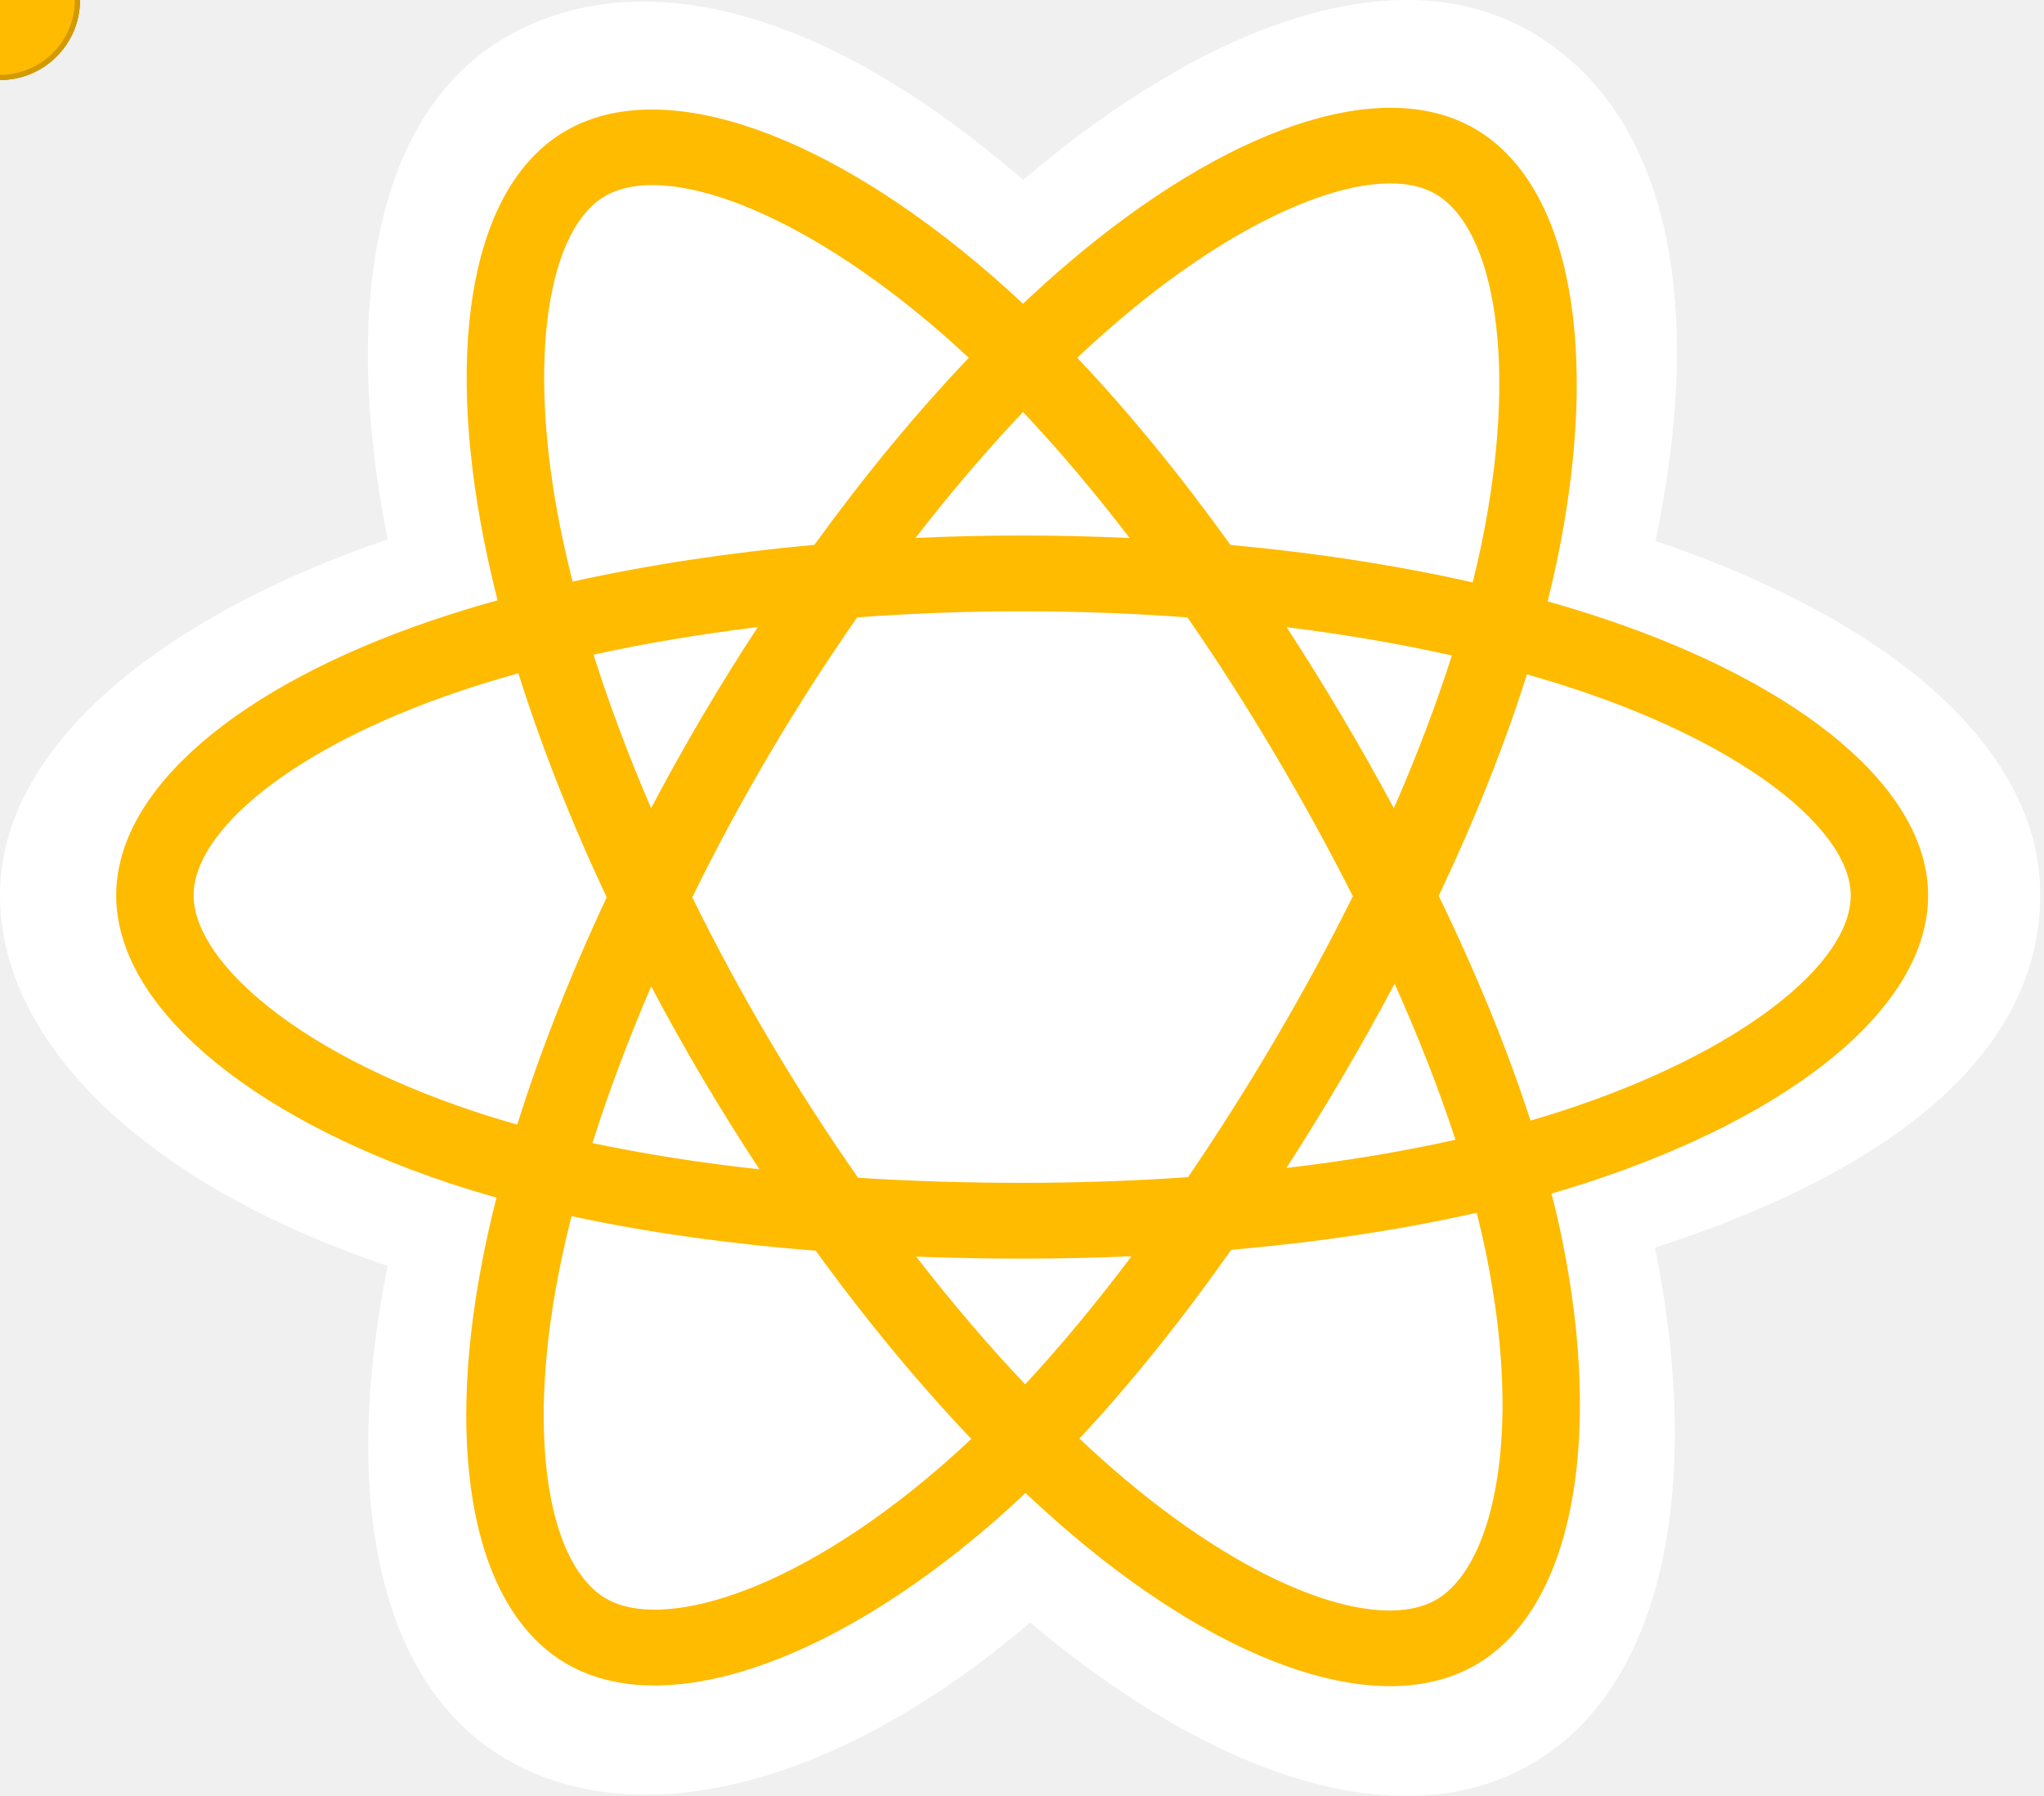
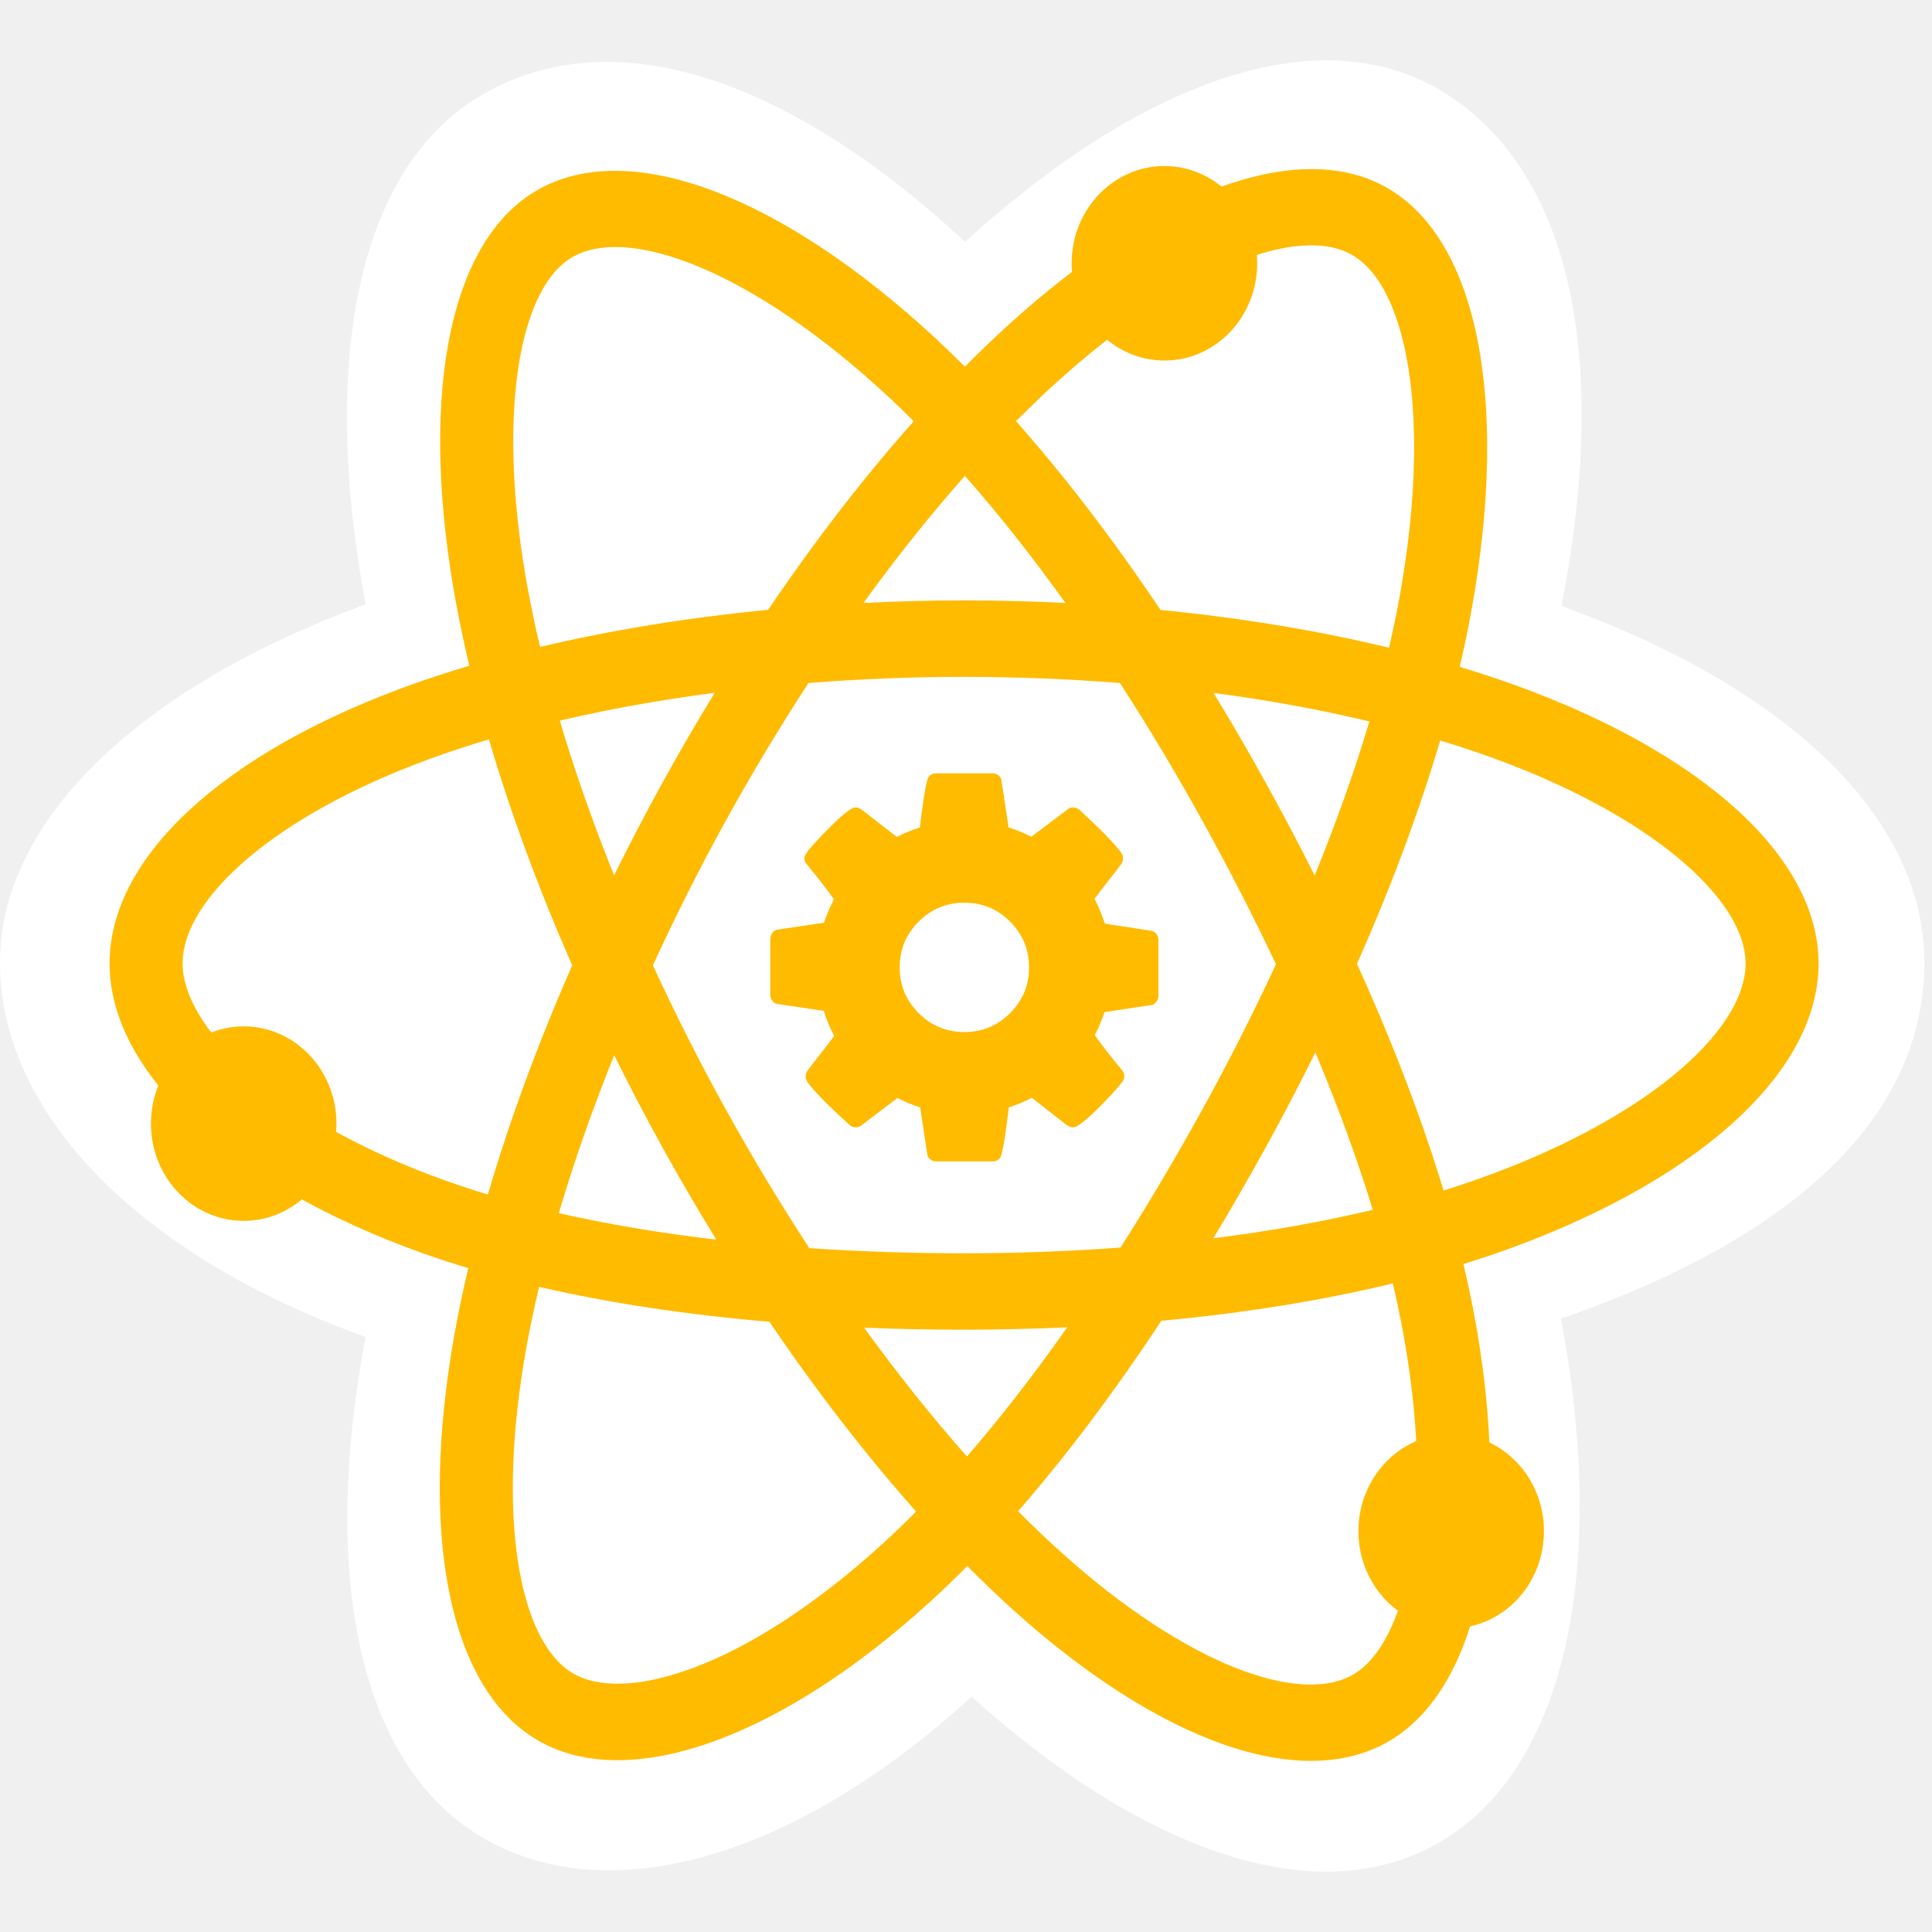
- <svg xmlns="http://www.w3.org/2000/svg" width="198" height="174" viewBox="0 0 396 348" fill="none" version="1.1">
-   <path d="M0 173.375C0 202.606 29.15 229.894 75.104 245.275C65.927 290.514 73.461 326.978 98.619 341.185C124.478 355.789 163.004 345.68 199.57 314.38C235.214 344.416 271.236 356.237 296.373 341.988C322.209 327.343 330.066 288.407 320.635 241.755C368.501 226.259 395.275 202.991 395.275 173.375C395.275 144.821 366.073 120.12 320.736 104.837C330.889 56.258 322.287 20.68 296.086 5.885C270.826 -8.378 234.384 4.053 198.217 34.875C160.59 2.161 124.508 -7.826 98.335 7.009C73.099 21.314 65.898 58.441 75.104 104.516C30.7 119.676 0 144.937 0 173.375Z" fill="white" />
-   <path d="M311.135 120.014C307.399 118.759 303.631 117.596 299.835 116.527C300.464 114.022 301.046 111.506 301.581 108.98C310.135 68.319 304.542 35.562 285.442 24.779C267.13 14.438 237.181 25.221 206.933 50.996C203.952 53.541 201.038 56.16 198.192 58.85C196.287 57.062 194.348 55.308 192.376 53.59C160.675 26.027 128.9 14.413 109.82 25.228C91.526 35.599 86.107 66.394 93.808 104.929C94.574 108.745 95.439 112.541 96.402 116.314C91.906 117.564 87.564 118.897 83.41 120.315C46.245 133.003 22.51 152.889 22.51 173.514C22.51 194.819 47.988 216.187 86.7 229.142C89.839 230.188 93.004 231.156 96.192 232.048C95.157 236.112 94.237 240.205 93.435 244.32C86.093 282.185 91.827 312.25 110.074 322.557C128.92 333.198 160.551 322.26 191.352 295.896C193.786 293.812 196.23 291.602 198.677 289.285C201.759 292.196 204.923 295.024 208.166 297.763C238.001 322.902 267.466 333.054 285.697 322.72C304.526 312.046 310.644 279.748 302.699 240.451C302.094 237.45 301.387 234.384 300.594 231.263C302.816 230.621 304.996 229.957 307.122 229.267C347.366 216.211 373.549 195.103 373.549 173.514C373.549 152.814 349.049 132.794 311.135 120.014Z" fill="#FFBB00" />
-   <path d="M302.406 215.328C300.487 215.951 298.517 216.552 296.51 217.134C292.067 203.362 286.07 188.717 278.734 173.587C285.736 158.816 291.5 144.359 295.819 130.675C299.409 131.694 302.895 132.767 306.254 133.9C338.739 144.849 358.554 161.04 358.554 173.514C358.554 186.803 337.153 204.054 302.408 215.328H302.406ZM287.989 243.303C291.501 260.68 292.003 276.39 289.676 288.671C287.585 299.707 283.381 307.064 278.183 310.011C267.12 316.281 243.46 308.13 217.948 286.631C215.022 284.167 212.075 281.535 209.12 278.751C219.012 268.157 228.897 255.84 238.545 242.164C255.516 240.69 271.549 238.279 286.089 234.988C286.803 237.818 287.44 240.591 287.989 243.303ZM142.186 308.927C131.378 312.665 122.77 312.772 117.567 309.834C106.493 303.582 101.891 279.439 108.169 247.058C108.916 243.231 109.77 239.426 110.733 235.645C125.111 238.759 141.027 241 158.039 242.351C167.75 255.734 177.921 268.035 188.172 278.807C185.993 280.871 183.763 282.882 181.484 284.838C167.864 296.497 154.215 304.767 142.188 308.927H142.186ZM91.551 215.246C74.433 209.517 60.297 202.072 50.608 193.948C41.902 186.646 37.505 179.397 37.505 173.514C37.505 160.999 56.563 145.033 88.347 134.181C92.337 132.825 96.366 131.584 100.429 130.459C104.823 144.45 110.585 159.079 117.539 173.872C110.495 188.885 104.65 203.747 100.216 217.903C97.306 217.087 94.416 216.201 91.551 215.246ZM108.525 102.108C101.927 69.091 106.308 44.187 117.334 37.937C129.079 31.28 155.047 40.773 182.417 64.57C184.167 66.091 185.924 67.684 187.684 69.332C177.486 80.055 167.408 92.264 157.781 105.569C141.271 107.067 125.467 109.474 110.938 112.698C110.043 109.188 109.238 105.656 108.525 102.107V102.108ZM259.947 138.721C256.515 132.916 252.956 127.185 249.272 121.53C260.474 122.915 271.204 124.755 281.281 127.009C278.256 136.503 274.485 146.431 270.045 156.608C266.801 150.581 263.434 144.617 259.947 138.721ZM198.197 79.826C205.114 87.163 212.041 95.357 218.855 104.245C205.033 103.606 191.188 103.603 177.365 104.236C184.185 95.43 191.172 87.248 198.197 79.826ZM136.051 138.821C132.607 144.67 129.304 150.598 126.142 156.598C121.775 146.455 118.039 136.483 114.988 126.853C125.004 124.658 135.684 122.865 146.813 121.503C143.088 127.192 139.499 132.967 136.051 138.821ZM147.133 226.574C135.636 225.317 124.794 223.615 114.781 221.481C117.881 211.68 121.699 201.494 126.16 191.134C129.334 197.138 132.652 203.069 136.112 208.921C139.642 214.89 143.316 220.776 147.133 226.574ZM198.612 268.24C191.504 260.73 184.415 252.424 177.491 243.489C184.212 243.748 191.065 243.879 198.029 243.879C205.185 243.879 212.258 243.722 219.22 243.418C212.384 252.515 205.482 260.833 198.612 268.24ZM270.188 190.606C274.88 201.079 278.835 211.21 281.977 220.845C271.798 223.119 260.809 224.951 249.23 226.311C252.941 220.551 256.534 214.719 260.007 208.819C263.539 202.823 266.933 196.75 270.188 190.606ZM247.017 201.483C241.699 210.529 236.082 219.403 230.176 228.091C219.761 228.819 208.998 229.195 198.029 229.195C187.106 229.195 176.48 228.862 166.246 228.212C160.187 219.545 154.464 210.655 149.09 201.564C143.742 192.521 138.746 183.282 134.114 173.867C138.734 164.45 143.715 155.206 149.045 146.155V146.159C154.374 137.106 160.051 128.255 166.066 119.624C176.506 118.851 187.21 118.447 198.031 118.447C208.9 118.447 219.618 118.854 230.055 119.633C236.008 128.251 241.65 137.071 246.968 146.078C252.317 155.108 257.364 164.307 262.102 173.659C257.413 183.106 252.382 192.387 247.018 201.483H247.017ZM277.953 37.5C289.707 44.139 294.279 70.909 286.894 106.016C286.409 108.303 285.883 110.581 285.315 112.85C270.752 109.559 254.937 107.11 238.379 105.589C228.733 92.139 218.738 79.909 208.705 69.324C211.334 66.842 214.026 64.425 216.778 62.074C242.694 39.988 266.916 31.268 277.953 37.5Z" fill="white" />
-   <path d="M175 160C140.52 154.983 113.115 182.043 106.5 226.5C99.885 270.957 81.499 282 114.5 317C129.282 332.678 186.615 296.654 232.5 236C289.052 161.247 318.5 36 280.499 30.5C242.499 25.001 176 81 147 135.5C118 190 70.999 278 112.5 317C134.072 337.272 211.131 276.314 255.998 199.5C297.446 128.538 308.911 42.505 282.499 30.5C256.646 18.749 179.661 65.35 145 135C87.754 226.04 91 303 110.5 317C129.999 331 166.5 310 197 278C227.5 246 209.952 168.726 175 160Z" id="path1" />
-   <path d="M197.542 201.223C210.839 233.429 248.101 243.169 289.7 226.15C331.3 209.131 350.184 219.298 363.42 173.05C369.349 152.334 309.095 121.443 233.513 112.972C140.362 102.532 17.643 141.184 32.323 176.663C47.004 212.143 129.112 240.712 190.779 237.809C252.446 234.905 352.108 230.368 364.441 174.77C370.852 145.87 279.087 110.753 190.132 111.412C107.954 112.021 28.133 146.106 31.302 174.944C34.403 203.173 113.788 245.558 191.371 239.784C298.879 242.502 363.386 200.404 365.463 176.489C367.54 152.574 330.843 131.919 287.754 122.041C244.664 112.163 187.192 166.717 197.542 201.223Z" id="path2" />
-   <path d="M222.947 163.258C243.713 135.279 232.883 98.32 196.878 71.416C160.873 44.512 159.869 23.089 113.406 35.548C92.594 41.129 97.125 108.688 128.769 177.847C167.77 263.083 264.078 348.397 286.939 317.548C309.799 286.699 292.027 201.598 257.794 150.223C223.561 98.849 168.369 15.741 114.354 33.787C86.277 43.167 103.408 139.917 149.763 215.842C192.587 285.983 262.898 336.87 285.991 319.309C308.596 302.119 304.07 212.242 259.183 148.7C206.173 55.13 136.875 21.496 115.303 32.026C93.73 42.556 94.912 84.65 108.624 126.676C122.336 168.703 198.692 189.894 222.947 163.258Z" id="path3" />
-   <circle cx="0" cy="0" r="15" fill="#FFBB00" stroke="#D29A00" strokeWidth="5" id="circle1" />
-   <circle cx="0" cy="0" r="15" fill="#FFBB00" stroke="#D29A00" strokeWidth="5" id="circle2" />
-   <circle cx="0" cy="0" r="15" fill="#FFBB00" stroke="#D29A00" strokeWidth="5" id="circle3" />
-   <animateMotion xlinkHref="#circle3" dur="8s" begin="0s" fill="freeze" repeatCount="indefinite">
-     <mpath xlinkHref="#path3" />
-   </animateMotion>
-   <animateMotion xlinkHref="#circle1" dur="6.5s" begin="0s" fill="freeze" repeatCount="indefinite">
-     <mpath xlinkHref="#path1" />
-   </animateMotion>
-   <animateMotion xlinkHref="#circle2" dur="7.5s" begin="0s" fill="freeze" repeatCount="indefinite">
-     <mpath xlinkHref="#path2" />
-   </animateMotion>
+ <svg xmlns="http://www.w3.org/2000/svg" width="128" height="128" viewBox="0 0 128 128" fill="none">
+   <path d="M0 63.784C0 73.864 9.402 83.274 24.224 88.578C21.264 104.177 23.694 116.751 31.809 121.65C40.15 126.686 52.576 123.2 64.37 112.407C75.866 122.764 87.485 126.84 95.593 121.927C103.926 116.877 106.46 103.451 103.418 87.364C118.857 82.02 127.493 73.997 127.493 63.784C127.493 53.938 118.074 45.421 103.451 40.151C106.726 23.399 103.951 11.131 95.5 6.029C87.353 1.111 75.599 5.398 63.933 16.026C51.797 4.745 40.159 1.301 31.717 6.417C23.577 11.35 21.255 24.152 24.224 40.04C9.902 45.268 0 53.978 0 63.784Z" fill="white" />
+   <path d="M100.354 45.384C99.149 44.951 97.934 44.55 96.709 44.182C96.912 43.318 97.1 42.45 97.273 41.579C100.032 27.558 98.228 16.263 92.067 12.545C86.161 8.979 76.501 12.697 66.745 21.585C65.783 22.463 64.843 23.366 63.925 24.293C63.311 23.677 62.685 23.072 62.049 22.479C51.825 12.975 41.576 8.97 35.422 12.699C29.521 16.276 27.773 26.895 30.257 40.182C30.504 41.498 30.783 42.807 31.094 44.108C29.644 44.539 28.243 44.999 26.903 45.488C14.916 49.863 7.26 56.72 7.26 63.833C7.26 71.179 15.478 78.547 27.965 83.014C28.977 83.375 29.998 83.709 31.026 84.016C30.692 85.418 30.395 86.829 30.137 88.248C27.769 101.305 29.618 111.672 35.503 115.226C41.582 118.896 51.784 115.124 61.719 106.033C62.504 105.314 63.292 104.552 64.082 103.753C65.076 104.757 66.096 105.732 67.142 106.677C76.765 115.346 86.269 118.846 92.149 115.283C98.223 111.602 100.196 100.465 97.633 86.914C97.438 85.879 97.21 84.822 96.954 83.746C97.671 83.524 98.374 83.296 99.06 83.058C112.04 78.555 120.485 71.277 120.485 63.833C120.485 56.695 112.583 49.791 100.354 45.384Z" fill="#FFBB00" />
+   <path d="M97.539 78.251C96.92 78.466 96.284 78.673 95.637 78.874C94.204 74.125 92.27 69.075 89.903 63.858C92.162 58.764 94.021 53.779 95.414 49.06C96.572 49.412 97.697 49.782 98.78 50.172C109.258 53.948 115.649 59.531 115.649 63.833C115.649 68.415 108.746 74.364 97.539 78.251H97.539ZM92.888 87.898C94.022 93.89 94.183 99.307 93.433 103.542C92.758 107.347 91.402 109.884 89.726 110.9C86.157 113.063 78.526 110.252 70.297 102.838C69.354 101.989 68.403 101.081 67.45 100.121C70.641 96.468 73.829 92.221 76.941 87.505C82.415 86.997 87.586 86.165 92.276 85.03C92.506 86.006 92.712 86.963 92.888 87.898ZM45.861 110.527C42.375 111.816 39.598 111.852 37.92 110.839C34.348 108.683 32.864 100.358 34.889 89.192C35.13 87.873 35.406 86.561 35.716 85.257C40.353 86.331 45.487 87.104 50.974 87.569C54.106 92.184 57.387 96.426 60.693 100.141C59.991 100.852 59.271 101.545 58.536 102.22C54.143 106.24 49.741 109.092 45.861 110.527H45.861ZM29.529 78.223C24.008 76.247 19.448 73.68 16.323 70.879C13.515 68.361 12.097 65.861 12.097 63.833C12.097 59.517 18.244 54.011 28.496 50.27C29.782 49.802 31.082 49.374 32.393 48.986C33.81 53.81 35.668 58.855 37.911 63.956C35.639 69.133 33.754 74.258 32.324 79.139C31.385 78.858 30.453 78.552 29.529 78.223ZM35.004 39.21C32.876 27.825 34.289 19.237 37.845 17.082C41.633 14.786 50.009 18.06 58.837 26.266C59.401 26.79 59.968 27.339 60.536 27.908C57.247 31.605 53.996 35.815 50.891 40.403C45.566 40.92 40.468 41.75 35.782 42.861C35.493 41.651 35.234 40.433 35.004 39.209V39.21ZM83.844 51.835C82.737 49.833 81.589 47.857 80.401 45.907C84.014 46.384 87.475 47.019 90.725 47.796C89.749 51.07 88.533 54.493 87.101 58.003C86.055 55.924 84.969 53.868 83.844 51.835ZM63.927 31.526C66.158 34.056 68.392 36.882 70.59 39.947C66.132 39.726 61.666 39.725 57.208 39.944C59.407 36.907 61.661 34.086 63.927 31.526ZM43.882 51.87C42.771 53.886 41.706 55.93 40.686 57.999C39.278 54.502 38.072 51.063 37.088 47.743C40.319 46.986 43.764 46.367 47.353 45.898C46.152 47.859 44.994 49.851 43.882 51.87ZM47.456 82.129C43.748 81.696 40.251 81.109 37.022 80.373C38.021 76.993 39.253 73.481 40.692 69.908C41.716 71.979 42.786 74.024 43.902 76.042C45.04 78.1 46.225 80.13 47.456 82.129V82.129ZM64.061 96.497C61.768 93.907 59.482 91.043 57.248 87.962C59.416 88.051 61.626 88.096 63.873 88.096C66.181 88.096 68.462 88.042 70.708 87.937C68.503 91.074 66.276 93.943 64.061 96.497ZM87.147 69.726C88.66 73.338 89.936 76.831 90.949 80.153C87.666 80.938 84.122 81.569 80.387 82.038C81.584 80.052 82.743 78.041 83.863 76.007C85.002 73.939 86.097 71.845 87.147 69.726ZM79.673 73.477C77.958 76.596 76.147 79.656 74.241 82.652C70.882 82.903 67.41 83.033 63.873 83.033C60.35 83.033 56.922 82.918 53.621 82.694C51.667 79.705 49.821 76.64 48.088 73.505C46.363 70.386 44.751 67.201 43.257 63.954C44.748 60.707 46.354 57.519 48.073 54.398V54.4C49.792 51.278 51.623 48.226 53.563 45.25C56.931 44.983 60.383 44.844 63.873 44.844C67.379 44.844 70.836 44.984 74.202 45.253C76.123 48.224 77.942 51.266 79.658 54.372C81.383 57.486 83.011 60.658 84.539 63.882C83.026 67.14 81.404 70.34 79.674 73.477H79.673ZM89.651 16.931C93.443 19.221 94.917 28.452 92.535 40.557C92.379 41.346 92.209 42.132 92.026 42.914C87.329 41.779 82.228 40.934 76.887 40.41C73.776 35.772 70.552 31.555 67.316 27.905C68.164 27.049 69.032 26.215 69.92 25.405C78.279 17.789 86.092 14.782 89.651 16.931Z" fill="white" />
+   <path d="M68.177 64.091C68.177 62.908 67.759 61.898 66.922 61.061C66.085 60.224 65.075 59.805 63.891 59.805C62.708 59.805 61.698 60.224 60.861 61.061C60.024 61.898 59.606 62.908 59.606 64.091C59.606 65.274 60.024 66.284 60.861 67.121C61.698 67.958 62.708 68.377 63.891 68.377C65.075 68.377 66.085 67.958 66.922 67.121C67.759 66.284 68.177 65.274 68.177 64.091ZM76.749 62.266V65.983C76.749 66.117 76.704 66.245 76.615 66.368C76.525 66.491 76.414 66.563 76.28 66.586L73.183 67.054C72.971 67.657 72.753 68.165 72.53 68.578C72.921 69.136 73.518 69.906 74.321 70.888C74.433 71.022 74.489 71.162 74.489 71.307C74.489 71.452 74.438 71.58 74.338 71.692C74.037 72.105 73.484 72.707 72.68 73.5C71.877 74.292 71.352 74.688 71.107 74.688C70.973 74.688 70.828 74.638 70.672 74.538L68.361 72.73C67.87 72.986 67.362 73.198 66.838 73.366C66.659 74.884 66.498 75.921 66.352 76.48C66.274 76.792 66.073 76.948 65.75 76.948H62.033C61.877 76.948 61.74 76.901 61.623 76.806C61.506 76.711 61.442 76.591 61.431 76.446L60.962 73.366C60.415 73.187 59.913 72.981 59.455 72.746L57.095 74.538C56.983 74.638 56.843 74.688 56.676 74.688C56.52 74.688 56.38 74.627 56.258 74.504C54.851 73.232 53.931 72.294 53.495 71.692C53.417 71.58 53.378 71.452 53.378 71.307C53.378 71.173 53.423 71.044 53.512 70.921C53.679 70.687 53.964 70.316 54.366 69.808C54.768 69.3 55.069 68.907 55.27 68.628C54.968 68.07 54.74 67.517 54.583 66.971L51.52 66.519C51.375 66.496 51.258 66.427 51.168 66.309C51.079 66.192 51.034 66.061 51.034 65.916V62.199C51.034 62.066 51.079 61.937 51.168 61.814C51.258 61.692 51.364 61.619 51.486 61.597L54.6 61.128C54.756 60.615 54.974 60.101 55.253 59.588C54.807 58.952 54.209 58.182 53.462 57.278C53.35 57.144 53.294 57.01 53.294 56.876C53.294 56.764 53.345 56.636 53.445 56.491C53.735 56.089 54.285 55.489 55.094 54.691C55.903 53.893 56.431 53.494 56.676 53.494C56.821 53.494 56.966 53.55 57.111 53.661L59.422 55.453C59.913 55.196 60.42 54.984 60.945 54.817C61.124 53.299 61.285 52.261 61.431 51.703C61.509 51.39 61.709 51.234 62.033 51.234H65.75C65.906 51.234 66.043 51.281 66.16 51.376C66.277 51.471 66.341 51.591 66.352 51.736L66.821 54.817C67.368 54.995 67.87 55.202 68.328 55.436L70.705 53.645C70.805 53.544 70.939 53.494 71.107 53.494C71.252 53.494 71.391 53.55 71.525 53.661C72.965 54.99 73.886 55.938 74.288 56.508C74.366 56.597 74.405 56.719 74.405 56.876C74.405 57.01 74.36 57.138 74.271 57.261C74.103 57.495 73.819 57.866 73.417 58.374C73.015 58.882 72.714 59.275 72.513 59.554C72.803 60.112 73.032 60.659 73.2 61.195L76.263 61.664C76.408 61.686 76.525 61.756 76.615 61.873C76.704 61.99 76.749 62.121 76.749 62.266Z" fill="#FFBB00" />
+   <path d="M16.146 68C19.54 68 22.291 70.885 22.291 74.443C22.291 78.001 19.54 80.886 16.146 80.886C12.752 80.886 10 78.001 10 74.443C10 70.885 12.752 68 16.146 68Z" fill="#FFBB00" />
+   <path d="M77.146 11C80.54 11 83.291 13.885 83.291 17.443C83.291 21.001 80.54 23.886 77.146 23.886C73.752 23.886 71 21.001 71 17.443C71 13.885 73.752 11 77.146 11Z" fill="#FFBB00" />
+   <path d="M102.291 101.443C102.291 105.001 99.54 107.886 96.146 107.886C92.752 107.886 90 105.001 90 101.443C90 97.885 92.752 95 96.146 95C99.54 95 102.291 97.885 102.291 101.443Z" fill="#FFBB00" />
</svg>
